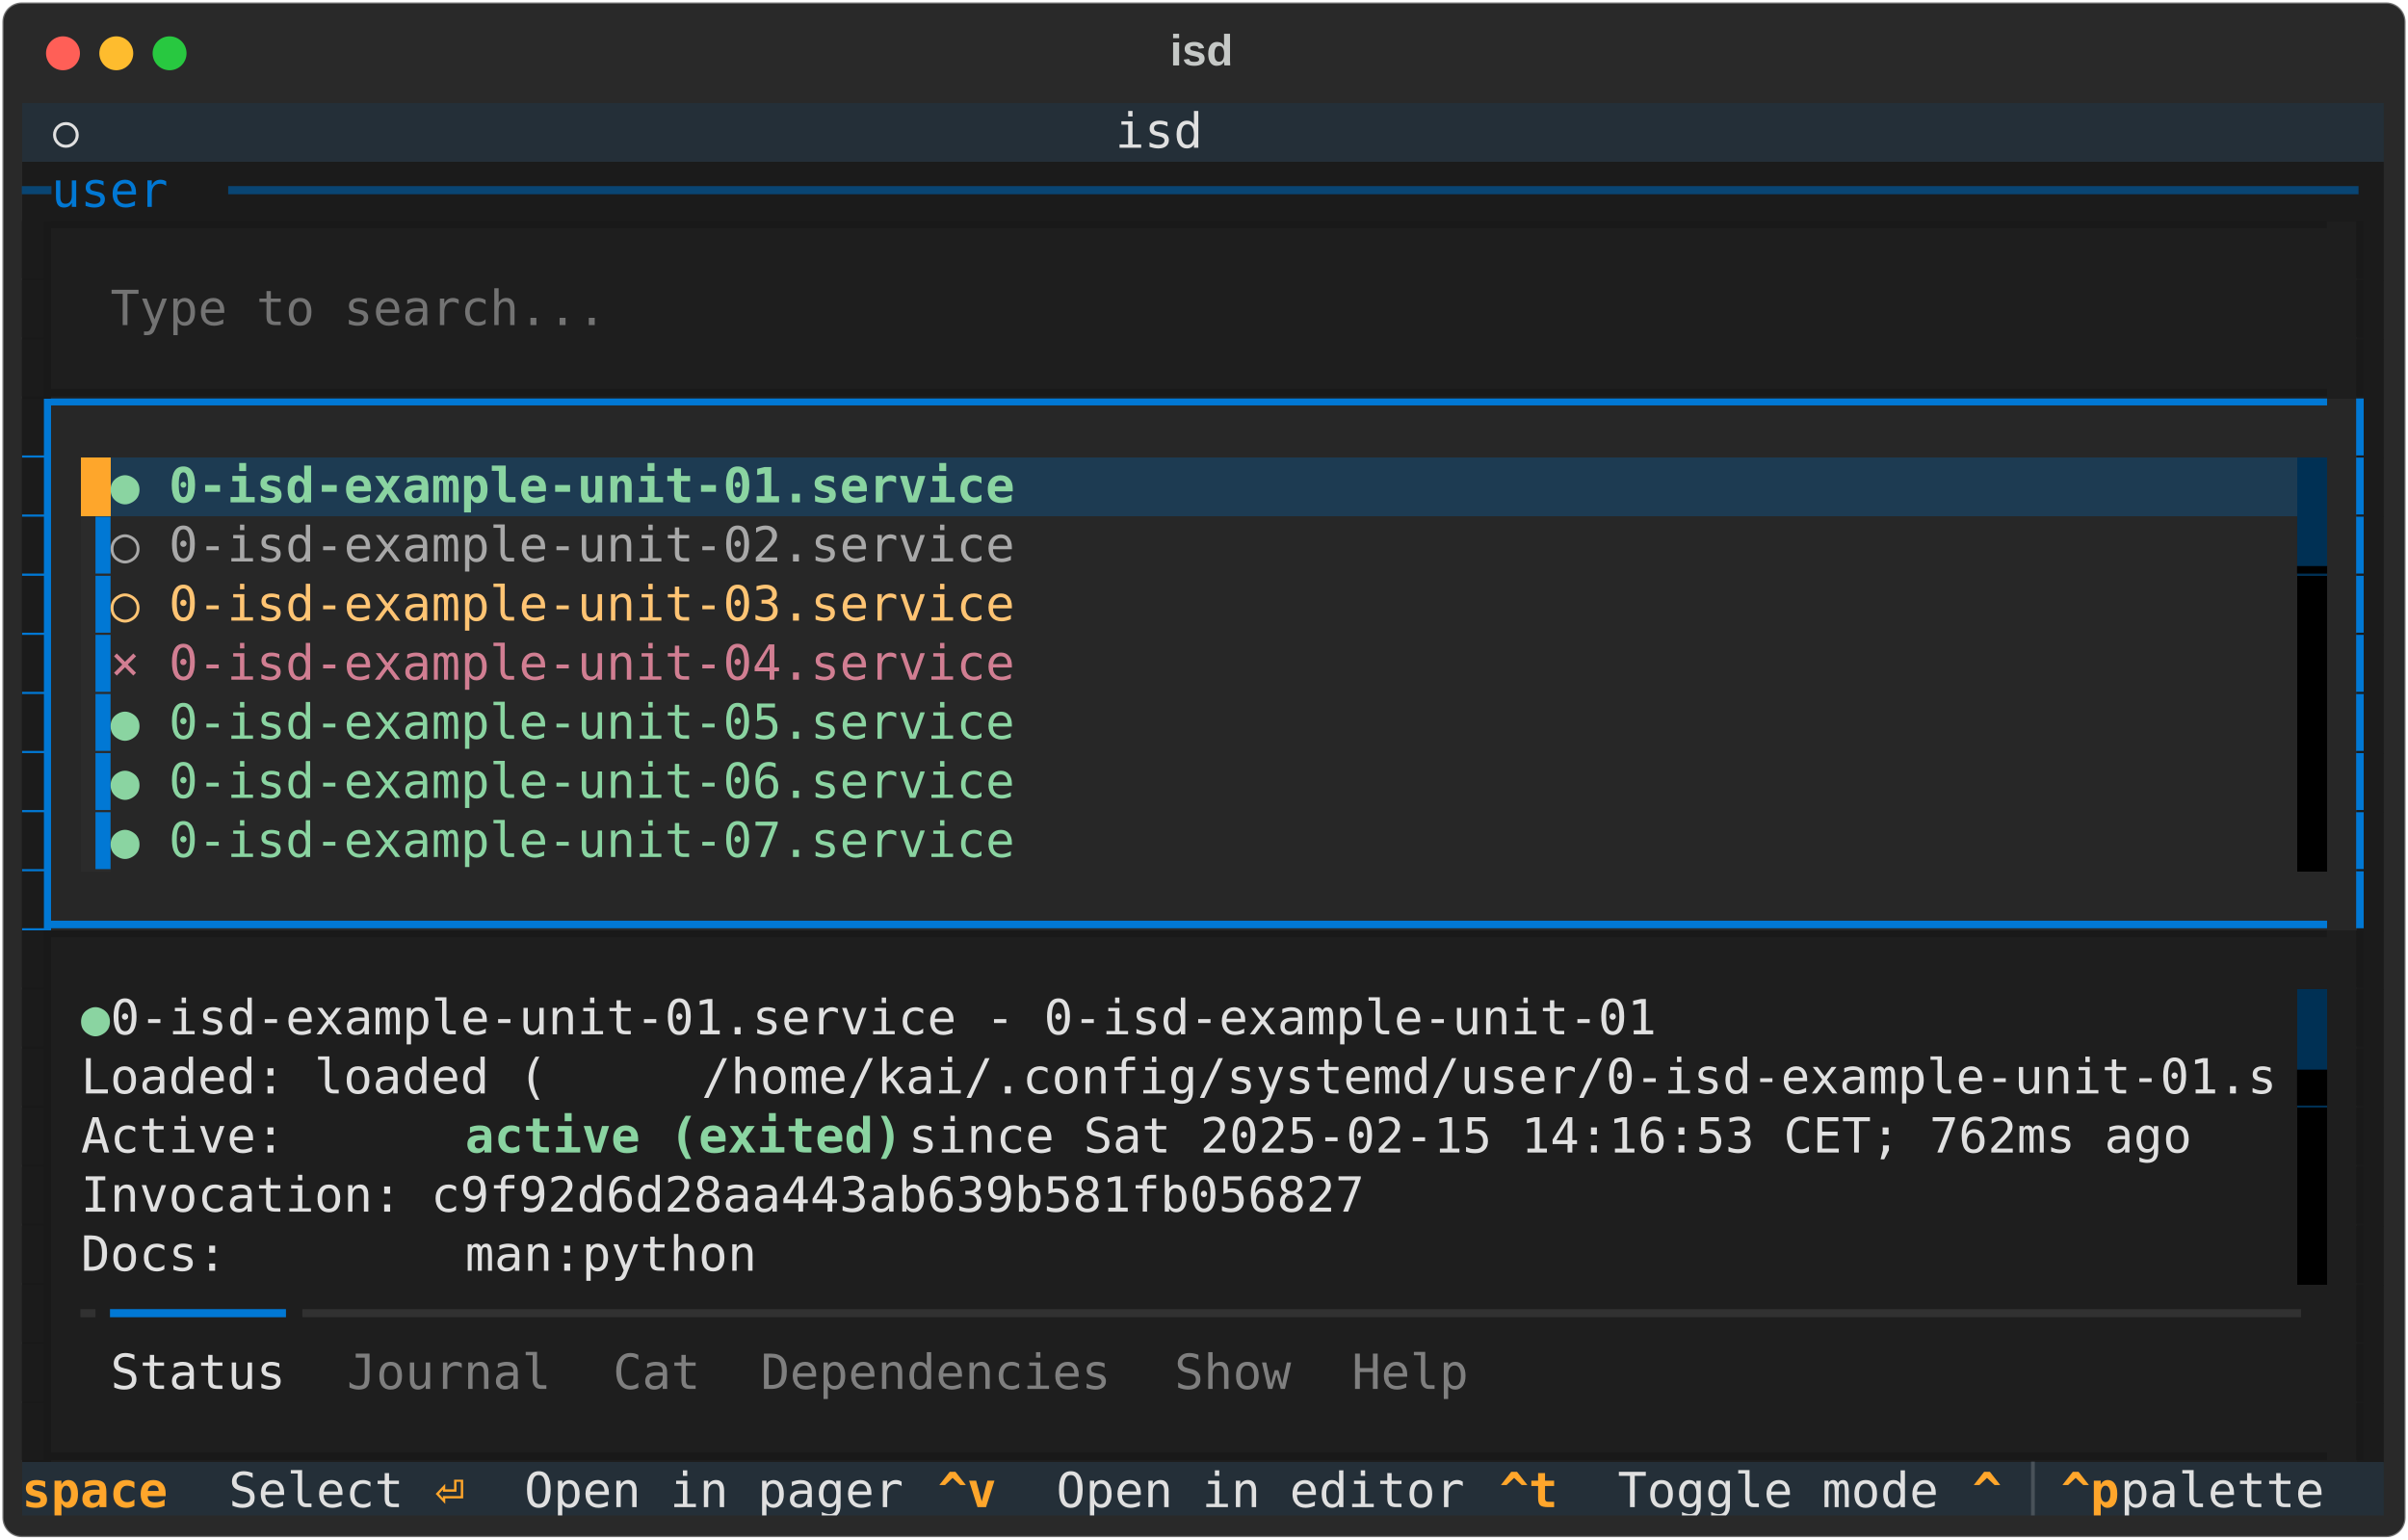
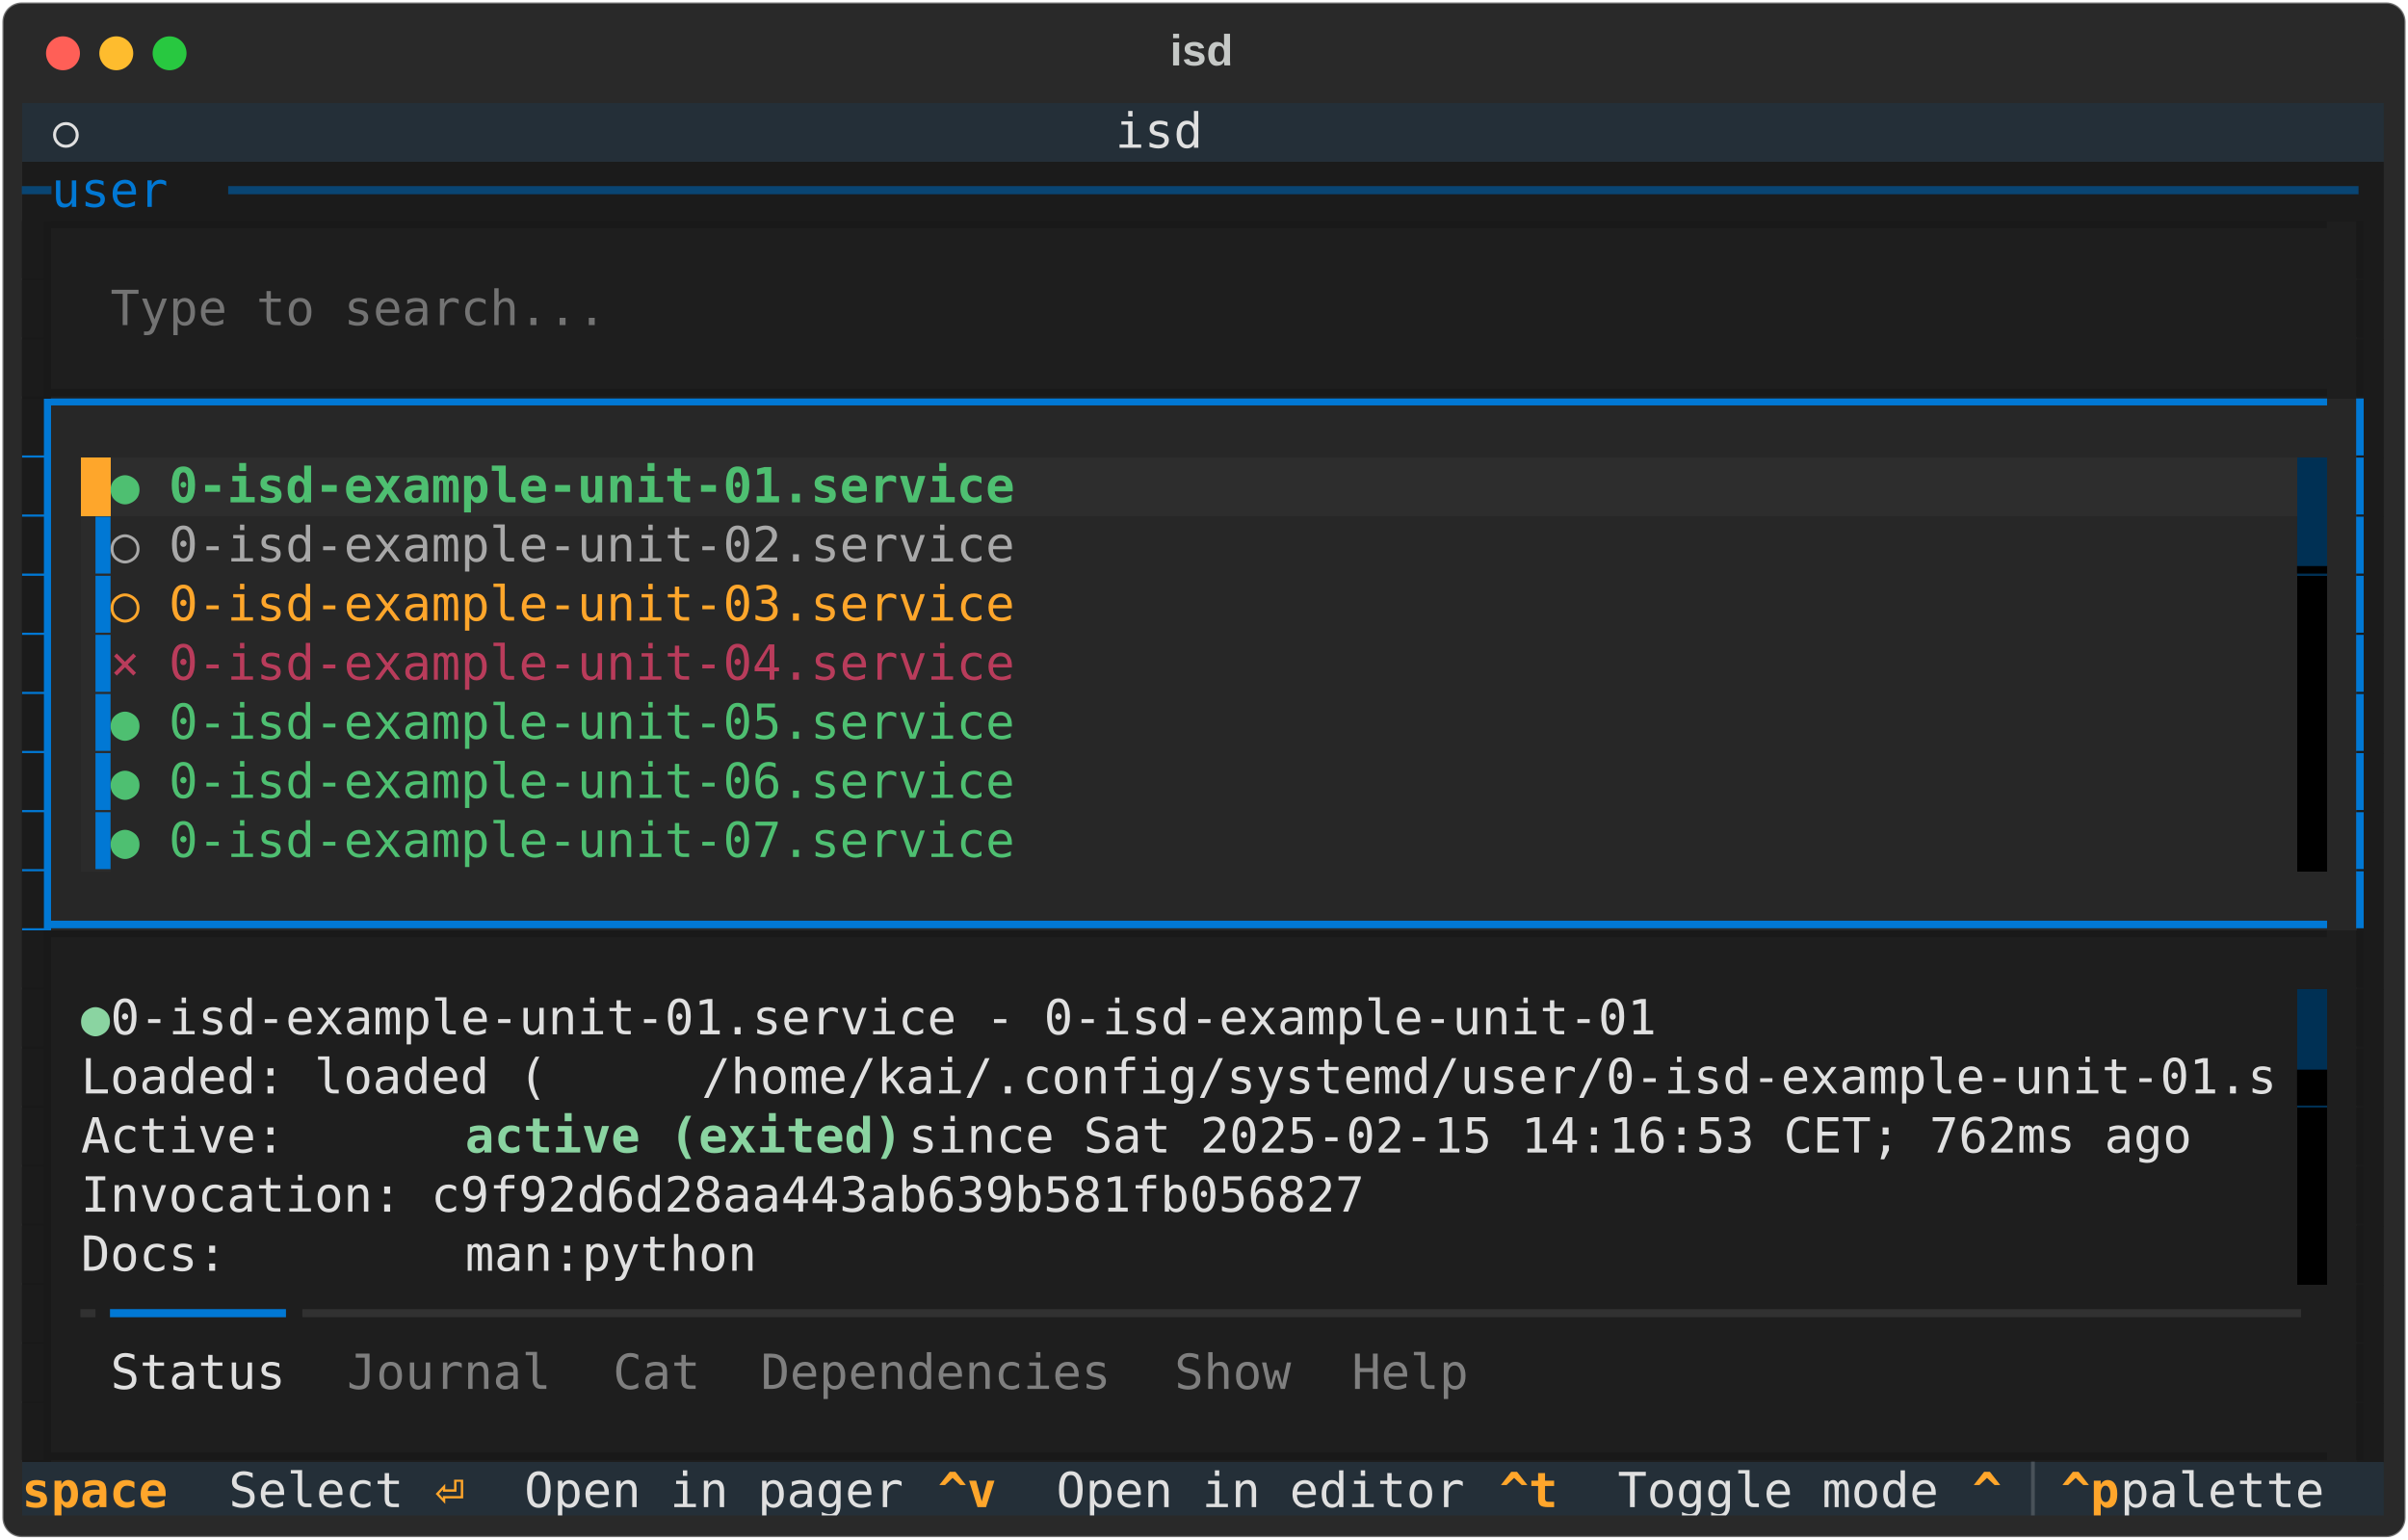
<svg xmlns="http://www.w3.org/2000/svg" class="rich-terminal" viewBox="0 0 994 635.6">
  <style>

    @font-face {
        font-family: "Fira Code";
        src: local("FiraCode-Regular"),
                url("https://cdnjs.cloudflare.com/ajax/libs/firacode/6.2.0/woff2/FiraCode-Regular.woff2") format("woff2"),
                url("https://cdnjs.cloudflare.com/ajax/libs/firacode/6.2.0/woff/FiraCode-Regular.woff") format("woff");
        font-style: normal;
        font-weight: 400;
    }
    @font-face {
        font-family: "Fira Code";
        src: local("FiraCode-Bold"),
                url("https://cdnjs.cloudflare.com/ajax/libs/firacode/6.2.0/woff2/FiraCode-Bold.woff2") format("woff2"),
                url("https://cdnjs.cloudflare.com/ajax/libs/firacode/6.2.0/woff/FiraCode-Bold.woff") format("woff");
        font-style: bold;
        font-weight: 700;
    }

    .terminal-matrix {
        font-family: Fira Code, monospace;
        font-size: 20px;
        line-height: 24.4px;
        font-variant-east-asian: full-width;
    }

    .terminal-title {
        font-size: 18px;
        font-weight: bold;
        font-family: arial;
    }

    .terminal-r1 { fill: #c5c8c6 }
.terminal-r2 { fill: #e0e0e0 }
.terminal-r3 { fill: #094573 }
.terminal-r4 { fill: #0178d4 }
.terminal-r5 { fill: #1b1b1b }
.terminal-r6 { fill: #191919 }
.terminal-r7 { fill: #737373 }
.terminal-r8 { fill: #fea62b }
- .terminal-r9 { fill: #8ad4a1;font-weight: bold }
- .terminal-r10 { fill: #e1e5e8;font-weight: bold }
+ .terminal-r9 { fill: #4ebf71;font-weight: bold }
+ .terminal-r10 { fill: #e3e3e3;font-weight: bold }
.terminal-r11 { fill: #272727 }
.terminal-r12 { fill: #a8a8a8 }
.terminal-r13 { fill: #000000 }
- .terminal-r14 { fill: #ffc473 }
- .terminal-r15 { fill: #d17e92 }
- .terminal-r16 { fill: #8ad4a1 }
+ .terminal-r14 { fill: #b93c5b }
+ .terminal-r15 { fill: #4ebf71 }
+ .terminal-r16 { fill: #8ad4a1;font-weight: bold }
.terminal-r17 { fill: #1e1e1e }
.terminal-r18 { fill: #313131 }
.terminal-r19 { fill: #7f7f7f }
.terminal-r20 { fill: #ffa62b;font-weight: bold }
.terminal-r21 { fill: #495259 }
    </style>
  <defs>
    <clipPath id="terminal-clip-terminal">
      <rect x="0" y="0" width="975.0" height="584.6" />
    </clipPath>
    <clipPath id="terminal-line-0">
      <rect x="0" y="1.5" width="976" height="24.65" />
    </clipPath>
    <clipPath id="terminal-line-1">
      <rect x="0" y="25.9" width="976" height="24.65" />
    </clipPath>
    <clipPath id="terminal-line-2">
      <rect x="0" y="50.3" width="976" height="24.65" />
    </clipPath>
    <clipPath id="terminal-line-3">
      <rect x="0" y="74.7" width="976" height="24.65" />
    </clipPath>
    <clipPath id="terminal-line-4">
      <rect x="0" y="99.1" width="976" height="24.65" />
    </clipPath>
    <clipPath id="terminal-line-5">
      <rect x="0" y="123.5" width="976" height="24.65" />
    </clipPath>
    <clipPath id="terminal-line-6">
      <rect x="0" y="147.9" width="976" height="24.65" />
    </clipPath>
    <clipPath id="terminal-line-7">
      <rect x="0" y="172.3" width="976" height="24.65" />
    </clipPath>
    <clipPath id="terminal-line-8">
      <rect x="0" y="196.7" width="976" height="24.65" />
    </clipPath>
    <clipPath id="terminal-line-9">
      <rect x="0" y="221.1" width="976" height="24.65" />
    </clipPath>
    <clipPath id="terminal-line-10">
      <rect x="0" y="245.5" width="976" height="24.65" />
    </clipPath>
    <clipPath id="terminal-line-11">
      <rect x="0" y="269.9" width="976" height="24.65" />
    </clipPath>
    <clipPath id="terminal-line-12">
      <rect x="0" y="294.3" width="976" height="24.65" />
    </clipPath>
    <clipPath id="terminal-line-13">
      <rect x="0" y="318.7" width="976" height="24.65" />
    </clipPath>
    <clipPath id="terminal-line-14">
      <rect x="0" y="343.1" width="976" height="24.65" />
    </clipPath>
    <clipPath id="terminal-line-15">
      <rect x="0" y="367.5" width="976" height="24.65" />
    </clipPath>
    <clipPath id="terminal-line-16">
      <rect x="0" y="391.9" width="976" height="24.65" />
    </clipPath>
    <clipPath id="terminal-line-17">
      <rect x="0" y="416.3" width="976" height="24.65" />
    </clipPath>
    <clipPath id="terminal-line-18">
      <rect x="0" y="440.7" width="976" height="24.65" />
    </clipPath>
    <clipPath id="terminal-line-19">
      <rect x="0" y="465.1" width="976" height="24.65" />
    </clipPath>
    <clipPath id="terminal-line-20">
      <rect x="0" y="489.5" width="976" height="24.65" />
    </clipPath>
    <clipPath id="terminal-line-21">
      <rect x="0" y="513.9" width="976" height="24.65" />
    </clipPath>
    <clipPath id="terminal-line-22">
      <rect x="0" y="538.3" width="976" height="24.65" />
    </clipPath>
  </defs>
  <rect fill="#292929" stroke="rgba(255,255,255,0.35)" stroke-width="1" x="1" y="1" width="992" height="633.6" rx="8" />
  <text class="terminal-title" fill="#c5c8c6" text-anchor="middle" x="496" y="27">isd</text>
  <g transform="translate(26,22)">
    <circle cx="0" cy="0" r="7" fill="#ff5f57" />
    <circle cx="22" cy="0" r="7" fill="#febc2e" />
    <circle cx="44" cy="0" r="7" fill="#28c840" />
  </g>
  <g transform="translate(9, 41)" clip-path="url(#terminal-clip-terminal)">
    <rect fill="#242f38" x="0" y="1.5" width="12.2" height="24.65" shape-rendering="crispEdges" />
    <rect fill="#242f38" x="12.2" y="1.5" width="12.2" height="24.65" shape-rendering="crispEdges" />
    <rect fill="#242f38" x="24.4" y="1.5" width="61" height="24.65" shape-rendering="crispEdges" />
    <rect fill="#242f38" x="85.4" y="1.5" width="12.2" height="24.65" shape-rendering="crispEdges" />
    <rect fill="#242f38" x="97.6" y="1.5" width="353.8" height="24.65" shape-rendering="crispEdges" />
    <rect fill="#242f38" x="451.4" y="1.5" width="36.6" height="24.65" shape-rendering="crispEdges" />
    <rect fill="#242f38" x="488" y="1.5" width="366" height="24.65" shape-rendering="crispEdges" />
    <rect fill="#242f38" x="854" y="1.5" width="12.2" height="24.65" shape-rendering="crispEdges" />
    <rect fill="#242f38" x="866.2" y="1.5" width="0" height="24.65" shape-rendering="crispEdges" />
    <rect fill="#242f38" x="866.2" y="1.5" width="109.8" height="24.65" shape-rendering="crispEdges" />
    <rect fill="#1b1b1b" x="0" y="25.9" width="12.2" height="24.65" shape-rendering="crispEdges" />
    <rect fill="#1b1b1b" x="12.2" y="25.9" width="73.2" height="24.65" shape-rendering="crispEdges" />
    <rect fill="#1b1b1b" x="85.4" y="25.9" width="890.6" height="24.65" shape-rendering="crispEdges" />
    <rect fill="#191919" x="0" y="50.3" width="12.2" height="24.65" shape-rendering="crispEdges" />
    <rect fill="#1e1e1e" x="12.2" y="50.3" width="951.6" height="24.65" shape-rendering="crispEdges" />
    <rect fill="#1b1b1b" x="963.8" y="50.3" width="12.2" height="24.65" shape-rendering="crispEdges" />
    <rect fill="#191919" x="0" y="74.7" width="12.2" height="24.65" shape-rendering="crispEdges" />
    <rect fill="#1e1e1e" x="12.2" y="74.7" width="24.4" height="24.65" shape-rendering="crispEdges" />
    <rect fill="#1e1e1e" x="36.6" y="74.7" width="207.4" height="24.65" shape-rendering="crispEdges" />
    <rect fill="#1e1e1e" x="244" y="74.7" width="695.4" height="24.65" shape-rendering="crispEdges" />
    <rect fill="#1e1e1e" x="939.4" y="74.7" width="24.4" height="24.65" shape-rendering="crispEdges" />
    <rect fill="#1b1b1b" x="963.8" y="74.7" width="12.2" height="24.65" shape-rendering="crispEdges" />
    <rect fill="#191919" x="0" y="99.1" width="12.2" height="24.65" shape-rendering="crispEdges" />
    <rect fill="#1e1e1e" x="12.2" y="99.1" width="951.6" height="24.65" shape-rendering="crispEdges" />
    <rect fill="#1b1b1b" x="963.8" y="99.1" width="12.2" height="24.65" shape-rendering="crispEdges" />
    <rect fill="#0178d4" x="0" y="123.5" width="12.2" height="24.65" shape-rendering="crispEdges" />
    <rect fill="#272727" x="12.2" y="123.5" width="951.6" height="24.65" shape-rendering="crispEdges" />
    <rect fill="#1b1b1b" x="963.8" y="123.5" width="12.2" height="24.65" shape-rendering="crispEdges" />
    <rect fill="#0178d4" x="0" y="147.9" width="12.2" height="24.65" shape-rendering="crispEdges" />
    <rect fill="#272727" x="12.2" y="147.9" width="12.2" height="24.65" shape-rendering="crispEdges" />
    <rect fill="#fea62b" x="24.4" y="147.9" width="12.2" height="24.65" shape-rendering="crispEdges" />
-     <rect fill="#1d3b52" x="36.6" y="147.9" width="390.4" height="24.65" shape-rendering="crispEdges" />
-     <rect fill="#1d3b52" x="427" y="147.9" width="512.4" height="24.65" shape-rendering="crispEdges" />
+     <rect fill="#2d2d2d" x="36.6" y="147.9" width="390.4" height="24.65" shape-rendering="crispEdges" />
+     <rect fill="#2d2d2d" x="427" y="147.9" width="512.4" height="24.65" shape-rendering="crispEdges" />
    <rect fill="#003054" x="939.4" y="147.9" width="12.2" height="24.65" shape-rendering="crispEdges" />
    <rect fill="#272727" x="951.6" y="147.9" width="12.2" height="24.65" shape-rendering="crispEdges" />
    <rect fill="#1b1b1b" x="963.8" y="147.9" width="12.2" height="24.65" shape-rendering="crispEdges" />
    <rect fill="#0178d4" x="0" y="172.3" width="12.2" height="24.65" shape-rendering="crispEdges" />
    <rect fill="#272727" x="12.2" y="172.3" width="12.2" height="24.65" shape-rendering="crispEdges" />
    <rect fill="#2b2b2b" x="24.4" y="172.3" width="12.2" height="24.65" shape-rendering="crispEdges" />
    <rect fill="#272727" x="36.6" y="172.3" width="390.4" height="24.65" shape-rendering="crispEdges" />
    <rect fill="#272727" x="427" y="172.3" width="512.4" height="24.65" shape-rendering="crispEdges" />
    <rect fill="#003054" x="939.4" y="172.3" width="12.2" height="24.65" shape-rendering="crispEdges" />
    <rect fill="#272727" x="951.6" y="172.3" width="12.2" height="24.65" shape-rendering="crispEdges" />
    <rect fill="#1b1b1b" x="963.8" y="172.3" width="12.2" height="24.65" shape-rendering="crispEdges" />
    <rect fill="#0178d4" x="0" y="196.7" width="12.2" height="24.65" shape-rendering="crispEdges" />
    <rect fill="#272727" x="12.2" y="196.7" width="12.2" height="24.65" shape-rendering="crispEdges" />
    <rect fill="#2b2b2b" x="24.4" y="196.7" width="12.2" height="24.65" shape-rendering="crispEdges" />
    <rect fill="#272727" x="36.6" y="196.7" width="390.4" height="24.65" shape-rendering="crispEdges" />
    <rect fill="#272727" x="427" y="196.7" width="512.4" height="24.65" shape-rendering="crispEdges" />
    <rect fill="#000000" x="939.4" y="196.7" width="12.2" height="24.65" shape-rendering="crispEdges" />
    <rect fill="#272727" x="951.6" y="196.7" width="12.2" height="24.65" shape-rendering="crispEdges" />
    <rect fill="#1b1b1b" x="963.8" y="196.7" width="12.2" height="24.65" shape-rendering="crispEdges" />
    <rect fill="#0178d4" x="0" y="221.1" width="12.2" height="24.65" shape-rendering="crispEdges" />
    <rect fill="#272727" x="12.2" y="221.1" width="12.2" height="24.65" shape-rendering="crispEdges" />
    <rect fill="#2b2b2b" x="24.4" y="221.1" width="12.2" height="24.65" shape-rendering="crispEdges" />
    <rect fill="#272727" x="36.6" y="221.1" width="390.4" height="24.65" shape-rendering="crispEdges" />
    <rect fill="#272727" x="427" y="221.1" width="512.4" height="24.65" shape-rendering="crispEdges" />
    <rect fill="#000000" x="939.4" y="221.1" width="12.2" height="24.65" shape-rendering="crispEdges" />
    <rect fill="#272727" x="951.6" y="221.1" width="12.2" height="24.65" shape-rendering="crispEdges" />
    <rect fill="#1b1b1b" x="963.8" y="221.1" width="12.2" height="24.65" shape-rendering="crispEdges" />
    <rect fill="#0178d4" x="0" y="245.5" width="12.2" height="24.65" shape-rendering="crispEdges" />
    <rect fill="#272727" x="12.2" y="245.5" width="12.2" height="24.65" shape-rendering="crispEdges" />
    <rect fill="#2b2b2b" x="24.4" y="245.5" width="12.2" height="24.65" shape-rendering="crispEdges" />
    <rect fill="#272727" x="36.6" y="245.5" width="390.4" height="24.65" shape-rendering="crispEdges" />
    <rect fill="#272727" x="427" y="245.5" width="512.4" height="24.65" shape-rendering="crispEdges" />
    <rect fill="#000000" x="939.4" y="245.5" width="12.2" height="24.65" shape-rendering="crispEdges" />
    <rect fill="#272727" x="951.6" y="245.5" width="12.2" height="24.65" shape-rendering="crispEdges" />
    <rect fill="#1b1b1b" x="963.8" y="245.5" width="12.2" height="24.65" shape-rendering="crispEdges" />
    <rect fill="#0178d4" x="0" y="269.9" width="12.2" height="24.65" shape-rendering="crispEdges" />
    <rect fill="#272727" x="12.2" y="269.9" width="12.2" height="24.65" shape-rendering="crispEdges" />
    <rect fill="#2b2b2b" x="24.4" y="269.9" width="12.2" height="24.65" shape-rendering="crispEdges" />
    <rect fill="#272727" x="36.6" y="269.9" width="390.4" height="24.65" shape-rendering="crispEdges" />
    <rect fill="#272727" x="427" y="269.9" width="512.4" height="24.65" shape-rendering="crispEdges" />
    <rect fill="#000000" x="939.4" y="269.9" width="12.2" height="24.65" shape-rendering="crispEdges" />
    <rect fill="#272727" x="951.6" y="269.9" width="12.2" height="24.65" shape-rendering="crispEdges" />
    <rect fill="#1b1b1b" x="963.8" y="269.9" width="12.2" height="24.65" shape-rendering="crispEdges" />
    <rect fill="#0178d4" x="0" y="294.3" width="12.2" height="24.65" shape-rendering="crispEdges" />
    <rect fill="#272727" x="12.2" y="294.3" width="12.2" height="24.65" shape-rendering="crispEdges" />
    <rect fill="#2b2b2b" x="24.4" y="294.3" width="12.2" height="24.65" shape-rendering="crispEdges" />
    <rect fill="#272727" x="36.6" y="294.3" width="390.4" height="24.65" shape-rendering="crispEdges" />
    <rect fill="#272727" x="427" y="294.3" width="512.4" height="24.65" shape-rendering="crispEdges" />
    <rect fill="#000000" x="939.4" y="294.3" width="12.2" height="24.65" shape-rendering="crispEdges" />
    <rect fill="#272727" x="951.6" y="294.3" width="12.2" height="24.65" shape-rendering="crispEdges" />
    <rect fill="#1b1b1b" x="963.8" y="294.3" width="12.2" height="24.65" shape-rendering="crispEdges" />
    <rect fill="#0178d4" x="0" y="318.7" width="12.2" height="24.65" shape-rendering="crispEdges" />
    <rect fill="#272727" x="12.2" y="318.7" width="951.6" height="24.65" shape-rendering="crispEdges" />
    <rect fill="#1b1b1b" x="963.8" y="318.7" width="12.2" height="24.65" shape-rendering="crispEdges" />
    <rect fill="#191919" x="0" y="343.1" width="12.2" height="24.65" shape-rendering="crispEdges" />
    <rect fill="#1e1e1e" x="12.2" y="343.1" width="951.6" height="24.65" shape-rendering="crispEdges" />
    <rect fill="#1b1b1b" x="963.8" y="343.1" width="12.2" height="24.65" shape-rendering="crispEdges" />
    <rect fill="#191919" x="0" y="367.5" width="12.2" height="24.65" shape-rendering="crispEdges" />
    <rect fill="#1e1e1e" x="12.2" y="367.5" width="12.2" height="24.65" shape-rendering="crispEdges" />
    <rect fill="#1e1e1e" x="24.4" y="367.5" width="12.2" height="24.65" shape-rendering="crispEdges" />
    <rect fill="#1e1e1e" x="36.6" y="367.5" width="902.8" height="24.65" shape-rendering="crispEdges" />
    <rect fill="#003054" x="939.4" y="367.5" width="12.2" height="24.65" shape-rendering="crispEdges" />
    <rect fill="#1e1e1e" x="951.6" y="367.5" width="12.2" height="24.65" shape-rendering="crispEdges" />
    <rect fill="#1b1b1b" x="963.8" y="367.5" width="12.2" height="24.65" shape-rendering="crispEdges" />
    <rect fill="#191919" x="0" y="391.9" width="12.2" height="24.65" shape-rendering="crispEdges" />
    <rect fill="#1e1e1e" x="12.2" y="391.9" width="12.2" height="24.65" shape-rendering="crispEdges" />
    <rect fill="#1e1e1e" x="24.4" y="391.9" width="256.2" height="24.65" shape-rendering="crispEdges" />
    <rect fill="#1e1e1e" x="280.6" y="391.9" width="658.8" height="24.65" shape-rendering="crispEdges" />
    <rect fill="#003054" x="939.4" y="391.9" width="12.2" height="24.65" shape-rendering="crispEdges" />
    <rect fill="#1e1e1e" x="951.6" y="391.9" width="12.2" height="24.65" shape-rendering="crispEdges" />
    <rect fill="#1b1b1b" x="963.8" y="391.9" width="12.2" height="24.65" shape-rendering="crispEdges" />
    <rect fill="#191919" x="0" y="416.3" width="12.2" height="24.65" shape-rendering="crispEdges" />
    <rect fill="#1e1e1e" x="12.2" y="416.3" width="12.2" height="24.65" shape-rendering="crispEdges" />
    <rect fill="#1e1e1e" x="24.4" y="416.3" width="158.6" height="24.65" shape-rendering="crispEdges" />
    <rect fill="#1e1e1e" x="183" y="416.3" width="183" height="24.65" shape-rendering="crispEdges" />
    <rect fill="#1e1e1e" x="366" y="416.3" width="573.4" height="24.65" shape-rendering="crispEdges" />
    <rect fill="#000000" x="939.4" y="416.3" width="12.2" height="24.65" shape-rendering="crispEdges" />
    <rect fill="#1e1e1e" x="951.6" y="416.3" width="12.2" height="24.65" shape-rendering="crispEdges" />
    <rect fill="#1b1b1b" x="963.8" y="416.3" width="12.2" height="24.65" shape-rendering="crispEdges" />
    <rect fill="#191919" x="0" y="440.7" width="12.2" height="24.65" shape-rendering="crispEdges" />
    <rect fill="#1e1e1e" x="12.2" y="440.7" width="12.2" height="24.65" shape-rendering="crispEdges" />
    <rect fill="#1e1e1e" x="24.4" y="440.7" width="915" height="24.65" shape-rendering="crispEdges" />
    <rect fill="#000000" x="939.4" y="440.7" width="12.2" height="24.65" shape-rendering="crispEdges" />
    <rect fill="#1e1e1e" x="951.6" y="440.7" width="12.2" height="24.65" shape-rendering="crispEdges" />
    <rect fill="#1b1b1b" x="963.8" y="440.7" width="12.2" height="24.65" shape-rendering="crispEdges" />
    <rect fill="#191919" x="0" y="465.1" width="12.2" height="24.65" shape-rendering="crispEdges" />
    <rect fill="#1e1e1e" x="12.2" y="465.1" width="12.2" height="24.65" shape-rendering="crispEdges" />
    <rect fill="#1e1e1e" x="24.4" y="465.1" width="158.6" height="24.65" shape-rendering="crispEdges" />
    <rect fill="#1e1e1e" x="183" y="465.1" width="122" height="24.65" shape-rendering="crispEdges" />
    <rect fill="#1e1e1e" x="305" y="465.1" width="634.4" height="24.65" shape-rendering="crispEdges" />
    <rect fill="#000000" x="939.4" y="465.1" width="12.2" height="24.65" shape-rendering="crispEdges" />
    <rect fill="#1e1e1e" x="951.6" y="465.1" width="12.2" height="24.65" shape-rendering="crispEdges" />
    <rect fill="#1b1b1b" x="963.8" y="465.1" width="12.2" height="24.65" shape-rendering="crispEdges" />
    <rect fill="#191919" x="0" y="489.5" width="12.2" height="24.65" shape-rendering="crispEdges" />
    <rect fill="#1e1e1e" x="12.2" y="489.5" width="12.2" height="24.65" shape-rendering="crispEdges" />
    <rect fill="#1e1e1e" x="24.4" y="489.5" width="12.2" height="24.65" shape-rendering="crispEdges" />
    <rect fill="#1e1e1e" x="36.6" y="489.5" width="73.2" height="24.65" shape-rendering="crispEdges" />
    <rect fill="#1e1e1e" x="109.8" y="489.5" width="841.8" height="24.65" shape-rendering="crispEdges" />
    <rect fill="#1e1e1e" x="951.6" y="489.5" width="12.2" height="24.65" shape-rendering="crispEdges" />
    <rect fill="#1b1b1b" x="963.8" y="489.5" width="12.2" height="24.65" shape-rendering="crispEdges" />
    <rect fill="#191919" x="0" y="513.9" width="12.2" height="24.65" shape-rendering="crispEdges" />
    <rect fill="#1e1e1e" x="12.2" y="513.9" width="24.4" height="24.65" shape-rendering="crispEdges" />
    <rect fill="#1e1e1e" x="36.6" y="513.9" width="73.2" height="24.65" shape-rendering="crispEdges" />
    <rect fill="#1e1e1e" x="109.8" y="513.9" width="24.4" height="24.65" shape-rendering="crispEdges" />
    <rect fill="#1e1e1e" x="134.2" y="513.9" width="85.4" height="24.65" shape-rendering="crispEdges" />
    <rect fill="#1e1e1e" x="219.6" y="513.9" width="24.4" height="24.65" shape-rendering="crispEdges" />
    <rect fill="#1e1e1e" x="244" y="513.9" width="36.6" height="24.65" shape-rendering="crispEdges" />
    <rect fill="#1e1e1e" x="280.6" y="513.9" width="24.4" height="24.65" shape-rendering="crispEdges" />
    <rect fill="#1e1e1e" x="305" y="513.9" width="146.4" height="24.65" shape-rendering="crispEdges" />
    <rect fill="#1e1e1e" x="451.4" y="513.9" width="24.4" height="24.65" shape-rendering="crispEdges" />
    <rect fill="#1e1e1e" x="475.8" y="513.9" width="48.8" height="24.65" shape-rendering="crispEdges" />
    <rect fill="#1e1e1e" x="524.6" y="513.9" width="24.4" height="24.65" shape-rendering="crispEdges" />
    <rect fill="#1e1e1e" x="549" y="513.9" width="48.8" height="24.65" shape-rendering="crispEdges" />
    <rect fill="#1e1e1e" x="597.8" y="513.9" width="366" height="24.65" shape-rendering="crispEdges" />
    <rect fill="#1b1b1b" x="963.8" y="513.9" width="12.2" height="24.65" shape-rendering="crispEdges" />
    <rect fill="#191919" x="0" y="538.3" width="12.2" height="24.65" shape-rendering="crispEdges" />
    <rect fill="#1e1e1e" x="12.2" y="538.3" width="951.6" height="24.65" shape-rendering="crispEdges" />
    <rect fill="#1b1b1b" x="963.8" y="538.3" width="12.2" height="24.65" shape-rendering="crispEdges" />
    <rect fill="#242f38" x="0" y="562.7" width="85.4" height="24.65" shape-rendering="crispEdges" />
    <rect fill="#242f38" x="85.4" y="562.7" width="85.4" height="24.65" shape-rendering="crispEdges" />
    <rect fill="#242f38" x="170.8" y="562.7" width="36.6" height="24.65" shape-rendering="crispEdges" />
    <rect fill="#242f38" x="207.4" y="562.7" width="170.8" height="24.65" shape-rendering="crispEdges" />
    <rect fill="#242f38" x="378.2" y="562.7" width="48.8" height="24.65" shape-rendering="crispEdges" />
    <rect fill="#242f38" x="427" y="562.7" width="183" height="24.65" shape-rendering="crispEdges" />
    <rect fill="#242f38" x="610" y="562.7" width="48.8" height="24.65" shape-rendering="crispEdges" />
    <rect fill="#242f38" x="658.8" y="562.7" width="146.4" height="24.65" shape-rendering="crispEdges" />
    <rect fill="#242f38" x="805.2" y="562.7" width="24.4" height="24.65" shape-rendering="crispEdges" />
    <rect fill="#242f38" x="829.6" y="562.7" width="12.2" height="24.65" shape-rendering="crispEdges" />
    <rect fill="#242f38" x="841.8" y="562.7" width="24.4" height="24.65" shape-rendering="crispEdges" />
    <rect fill="#242f38" x="866.2" y="562.7" width="97.6" height="24.65" shape-rendering="crispEdges" />
    <rect fill="#242f38" x="963.8" y="562.7" width="12.2" height="24.65" shape-rendering="crispEdges" />
    <g class="terminal-matrix">
      <text class="terminal-r2" x="12.2" y="20" textLength="12.2" clip-path="url(#terminal-line-0)">⭘</text>
      <text class="terminal-r2" x="451.4" y="20" textLength="36.6" clip-path="url(#terminal-line-0)">isd</text>
      <text class="terminal-r1" x="976" y="20" textLength="12.2" clip-path="url(#terminal-line-0)">
</text>
      <text class="terminal-r3" x="0" y="44.4" textLength="12.2" clip-path="url(#terminal-line-1)">━</text>
      <text class="terminal-r4" x="12.2" y="44.4" textLength="73.2" clip-path="url(#terminal-line-1)"> user </text>
      <text class="terminal-r3" x="85.4" y="44.4" textLength="890.6" clip-path="url(#terminal-line-1)">━━━━━━━━━━━━━━━━━━━━━━━━━━━━━━━━━━━━━━━━━━━━━━━━━━━━━━━━━━━━━━━━━━━━━━━━━</text>
      <text class="terminal-r1" x="976" y="44.4" textLength="12.2" clip-path="url(#terminal-line-1)">
</text>
      <text class="terminal-r5" x="0" y="68.8" textLength="12.2" clip-path="url(#terminal-line-2)">▊</text>
      <text class="terminal-r6" x="12.2" y="68.8" textLength="951.6" clip-path="url(#terminal-line-2)">▔▔▔▔▔▔▔▔▔▔▔▔▔▔▔▔▔▔▔▔▔▔▔▔▔▔▔▔▔▔▔▔▔▔▔▔▔▔▔▔▔▔▔▔▔▔▔▔▔▔▔▔▔▔▔▔▔▔▔▔▔▔▔▔▔▔▔▔▔▔▔▔▔▔▔▔▔▔</text>
      <text class="terminal-r6" x="963.8" y="68.8" textLength="12.2" clip-path="url(#terminal-line-2)">▎</text>
      <text class="terminal-r1" x="976" y="68.8" textLength="12.2" clip-path="url(#terminal-line-2)">
</text>
      <text class="terminal-r5" x="0" y="93.2" textLength="12.2" clip-path="url(#terminal-line-3)">▊</text>
      <text class="terminal-r7" x="36.6" y="93.2" textLength="207.4" clip-path="url(#terminal-line-3)">Type to search...</text>
      <text class="terminal-r6" x="963.8" y="93.2" textLength="12.2" clip-path="url(#terminal-line-3)">▎</text>
      <text class="terminal-r1" x="976" y="93.2" textLength="12.2" clip-path="url(#terminal-line-3)">
</text>
      <text class="terminal-r5" x="0" y="117.6" textLength="12.2" clip-path="url(#terminal-line-4)">▊</text>
      <text class="terminal-r6" x="12.2" y="117.6" textLength="951.6" clip-path="url(#terminal-line-4)">▁▁▁▁▁▁▁▁▁▁▁▁▁▁▁▁▁▁▁▁▁▁▁▁▁▁▁▁▁▁▁▁▁▁▁▁▁▁▁▁▁▁▁▁▁▁▁▁▁▁▁▁▁▁▁▁▁▁▁▁▁▁▁▁▁▁▁▁▁▁▁▁▁▁▁▁▁▁</text>
      <text class="terminal-r6" x="963.8" y="117.6" textLength="12.2" clip-path="url(#terminal-line-4)">▎</text>
      <text class="terminal-r1" x="976" y="117.6" textLength="12.2" clip-path="url(#terminal-line-4)">
</text>
      <text class="terminal-r5" x="0" y="142" textLength="12.2" clip-path="url(#terminal-line-5)">▊</text>
      <text class="terminal-r4" x="12.2" y="142" textLength="951.6" clip-path="url(#terminal-line-5)">▔▔▔▔▔▔▔▔▔▔▔▔▔▔▔▔▔▔▔▔▔▔▔▔▔▔▔▔▔▔▔▔▔▔▔▔▔▔▔▔▔▔▔▔▔▔▔▔▔▔▔▔▔▔▔▔▔▔▔▔▔▔▔▔▔▔▔▔▔▔▔▔▔▔▔▔▔▔</text>
      <text class="terminal-r4" x="963.8" y="142" textLength="12.2" clip-path="url(#terminal-line-5)">▎</text>
      <text class="terminal-r1" x="976" y="142" textLength="12.2" clip-path="url(#terminal-line-5)">
</text>
      <text class="terminal-r5" x="0" y="166.4" textLength="12.2" clip-path="url(#terminal-line-6)">▊</text>
      <text class="terminal-r8" x="24.4" y="166.4" textLength="12.2" clip-path="url(#terminal-line-6)">▐</text>
      <text class="terminal-r9" x="36.6" y="166.4" textLength="390.4" clip-path="url(#terminal-line-6)"> ● 0-isd-example-unit-01.service</text>
      <text class="terminal-r4" x="963.8" y="166.4" textLength="12.2" clip-path="url(#terminal-line-6)">▎</text>
      <text class="terminal-r1" x="976" y="166.4" textLength="12.2" clip-path="url(#terminal-line-6)">
</text>
      <text class="terminal-r5" x="0" y="190.8" textLength="12.2" clip-path="url(#terminal-line-7)">▊</text>
      <text class="terminal-r4" x="24.4" y="190.8" textLength="12.2" clip-path="url(#terminal-line-7)">▐</text>
      <text class="terminal-r12" x="36.6" y="190.8" textLength="390.4" clip-path="url(#terminal-line-7)"> ○ 0-isd-example-unit-02.service</text>
      <text class="terminal-r13" x="939.4" y="190.8" textLength="12.2" clip-path="url(#terminal-line-7)">▁</text>
      <text class="terminal-r4" x="963.8" y="190.8" textLength="12.2" clip-path="url(#terminal-line-7)">▎</text>
      <text class="terminal-r1" x="976" y="190.8" textLength="12.2" clip-path="url(#terminal-line-7)">
</text>
      <text class="terminal-r5" x="0" y="215.2" textLength="12.2" clip-path="url(#terminal-line-8)">▊</text>
      <text class="terminal-r4" x="24.4" y="215.2" textLength="12.2" clip-path="url(#terminal-line-8)">▐</text>
-       <text class="terminal-r14" x="36.6" y="215.2" textLength="390.4" clip-path="url(#terminal-line-8)"> ○ 0-isd-example-unit-03.service</text>
+       <text class="terminal-r8" x="36.6" y="215.2" textLength="390.4" clip-path="url(#terminal-line-8)"> ○ 0-isd-example-unit-03.service</text>
      <text class="terminal-r4" x="963.8" y="215.2" textLength="12.2" clip-path="url(#terminal-line-8)">▎</text>
      <text class="terminal-r1" x="976" y="215.2" textLength="12.2" clip-path="url(#terminal-line-8)">
</text>
      <text class="terminal-r5" x="0" y="239.6" textLength="12.2" clip-path="url(#terminal-line-9)">▊</text>
      <text class="terminal-r4" x="24.4" y="239.6" textLength="12.2" clip-path="url(#terminal-line-9)">▐</text>
-       <text class="terminal-r15" x="36.6" y="239.6" textLength="390.4" clip-path="url(#terminal-line-9)"> × 0-isd-example-unit-04.service</text>
+       <text class="terminal-r14" x="36.6" y="239.6" textLength="390.4" clip-path="url(#terminal-line-9)"> × 0-isd-example-unit-04.service</text>
      <text class="terminal-r4" x="963.8" y="239.6" textLength="12.2" clip-path="url(#terminal-line-9)">▎</text>
      <text class="terminal-r1" x="976" y="239.6" textLength="12.2" clip-path="url(#terminal-line-9)">
</text>
      <text class="terminal-r5" x="0" y="264" textLength="12.2" clip-path="url(#terminal-line-10)">▊</text>
      <text class="terminal-r4" x="24.4" y="264" textLength="12.2" clip-path="url(#terminal-line-10)">▐</text>
-       <text class="terminal-r16" x="36.6" y="264" textLength="390.4" clip-path="url(#terminal-line-10)"> ● 0-isd-example-unit-05.service</text>
+       <text class="terminal-r15" x="36.6" y="264" textLength="390.4" clip-path="url(#terminal-line-10)"> ● 0-isd-example-unit-05.service</text>
      <text class="terminal-r4" x="963.8" y="264" textLength="12.2" clip-path="url(#terminal-line-10)">▎</text>
      <text class="terminal-r1" x="976" y="264" textLength="12.2" clip-path="url(#terminal-line-10)">
</text>
      <text class="terminal-r5" x="0" y="288.4" textLength="12.2" clip-path="url(#terminal-line-11)">▊</text>
      <text class="terminal-r4" x="24.4" y="288.4" textLength="12.2" clip-path="url(#terminal-line-11)">▐</text>
-       <text class="terminal-r16" x="36.6" y="288.4" textLength="390.4" clip-path="url(#terminal-line-11)"> ● 0-isd-example-unit-06.service</text>
+       <text class="terminal-r15" x="36.6" y="288.4" textLength="390.4" clip-path="url(#terminal-line-11)"> ● 0-isd-example-unit-06.service</text>
      <text class="terminal-r4" x="963.8" y="288.4" textLength="12.2" clip-path="url(#terminal-line-11)">▎</text>
      <text class="terminal-r1" x="976" y="288.4" textLength="12.2" clip-path="url(#terminal-line-11)">
</text>
      <text class="terminal-r5" x="0" y="312.8" textLength="12.2" clip-path="url(#terminal-line-12)">▊</text>
      <text class="terminal-r4" x="24.4" y="312.8" textLength="12.2" clip-path="url(#terminal-line-12)">▐</text>
-       <text class="terminal-r16" x="36.6" y="312.8" textLength="390.4" clip-path="url(#terminal-line-12)"> ● 0-isd-example-unit-07.service</text>
+       <text class="terminal-r15" x="36.6" y="312.8" textLength="390.4" clip-path="url(#terminal-line-12)"> ● 0-isd-example-unit-07.service</text>
      <text class="terminal-r4" x="963.8" y="312.8" textLength="12.2" clip-path="url(#terminal-line-12)">▎</text>
      <text class="terminal-r1" x="976" y="312.8" textLength="12.2" clip-path="url(#terminal-line-12)">
</text>
      <text class="terminal-r5" x="0" y="337.2" textLength="12.2" clip-path="url(#terminal-line-13)">▊</text>
      <text class="terminal-r4" x="12.2" y="337.2" textLength="951.6" clip-path="url(#terminal-line-13)">▁▁▁▁▁▁▁▁▁▁▁▁▁▁▁▁▁▁▁▁▁▁▁▁▁▁▁▁▁▁▁▁▁▁▁▁▁▁▁▁▁▁▁▁▁▁▁▁▁▁▁▁▁▁▁▁▁▁▁▁▁▁▁▁▁▁▁▁▁▁▁▁▁▁▁▁▁▁</text>
      <text class="terminal-r4" x="963.8" y="337.2" textLength="12.2" clip-path="url(#terminal-line-13)">▎</text>
      <text class="terminal-r1" x="976" y="337.2" textLength="12.2" clip-path="url(#terminal-line-13)">
</text>
      <text class="terminal-r5" x="0" y="361.6" textLength="12.2" clip-path="url(#terminal-line-14)">▊</text>
      <text class="terminal-r6" x="12.2" y="361.6" textLength="951.6" clip-path="url(#terminal-line-14)">▔▔▔▔▔▔▔▔▔▔▔▔▔▔▔▔▔▔▔▔▔▔▔▔▔▔▔▔▔▔▔▔▔▔▔▔▔▔▔▔▔▔▔▔▔▔▔▔▔▔▔▔▔▔▔▔▔▔▔▔▔▔▔▔▔▔▔▔▔▔▔▔▔▔▔▔▔▔</text>
      <text class="terminal-r6" x="963.8" y="361.6" textLength="12.2" clip-path="url(#terminal-line-14)">▎</text>
      <text class="terminal-r1" x="976" y="361.6" textLength="12.2" clip-path="url(#terminal-line-14)">
</text>
      <text class="terminal-r5" x="0" y="386" textLength="12.2" clip-path="url(#terminal-line-15)">▊</text>
-       <text class="terminal-r9" x="24.4" y="386" textLength="12.2" clip-path="url(#terminal-line-15)">●</text>
+       <text class="terminal-r16" x="24.4" y="386" textLength="12.2" clip-path="url(#terminal-line-15)">●</text>
      <text class="terminal-r2" x="36.6" y="386" textLength="902.8" clip-path="url(#terminal-line-15)"> 0-isd-example-unit-01.service - 0-isd-example-unit-01                    </text>
      <text class="terminal-r6" x="963.8" y="386" textLength="12.2" clip-path="url(#terminal-line-15)">▎</text>
      <text class="terminal-r1" x="976" y="386" textLength="12.2" clip-path="url(#terminal-line-15)">
</text>
      <text class="terminal-r5" x="0" y="410.4" textLength="12.2" clip-path="url(#terminal-line-16)">▊</text>
      <text class="terminal-r2" x="24.4" y="410.4" textLength="256.2" clip-path="url(#terminal-line-16)">     Loaded: loaded (</text>
      <text class="terminal-r2" x="280.6" y="410.4" textLength="658.8" clip-path="url(#terminal-line-16)">/home/kai/.config/systemd/user/0-isd-example-unit-01.s</text>
      <text class="terminal-r13" x="939.4" y="410.4" textLength="12.2" clip-path="url(#terminal-line-16)">▅</text>
      <text class="terminal-r6" x="963.8" y="410.4" textLength="12.2" clip-path="url(#terminal-line-16)">▎</text>
      <text class="terminal-r1" x="976" y="410.4" textLength="12.2" clip-path="url(#terminal-line-16)">
</text>
      <text class="terminal-r5" x="0" y="434.8" textLength="12.2" clip-path="url(#terminal-line-17)">▊</text>
      <text class="terminal-r2" x="24.4" y="434.8" textLength="158.6" clip-path="url(#terminal-line-17)">     Active: </text>
-       <text class="terminal-r9" x="183" y="434.8" textLength="183" clip-path="url(#terminal-line-17)">active (exited)</text>
+       <text class="terminal-r16" x="183" y="434.8" textLength="183" clip-path="url(#terminal-line-17)">active (exited)</text>
      <text class="terminal-r2" x="366" y="434.8" textLength="573.4" clip-path="url(#terminal-line-17)"> since Sat 2025-02-15 14:16:53 CET; 762ms ago  </text>
      <text class="terminal-r6" x="963.8" y="434.8" textLength="12.2" clip-path="url(#terminal-line-17)">▎</text>
      <text class="terminal-r1" x="976" y="434.8" textLength="12.2" clip-path="url(#terminal-line-17)">
</text>
      <text class="terminal-r5" x="0" y="459.2" textLength="12.2" clip-path="url(#terminal-line-18)">▊</text>
      <text class="terminal-r2" x="24.4" y="459.2" textLength="915" clip-path="url(#terminal-line-18)"> Invocation: c9f92d6d28aa443ab639b581fb056827                              </text>
      <text class="terminal-r6" x="963.8" y="459.2" textLength="12.2" clip-path="url(#terminal-line-18)">▎</text>
      <text class="terminal-r1" x="976" y="459.2" textLength="12.2" clip-path="url(#terminal-line-18)">
</text>
      <text class="terminal-r5" x="0" y="483.6" textLength="12.2" clip-path="url(#terminal-line-19)">▊</text>
      <text class="terminal-r2" x="24.4" y="483.6" textLength="158.6" clip-path="url(#terminal-line-19)">       Docs: </text>
      <text class="terminal-r2" x="183" y="483.6" textLength="122" clip-path="url(#terminal-line-19)">man:python</text>
      <text class="terminal-r6" x="963.8" y="483.6" textLength="12.2" clip-path="url(#terminal-line-19)">▎</text>
      <text class="terminal-r1" x="976" y="483.6" textLength="12.2" clip-path="url(#terminal-line-19)">
</text>
      <text class="terminal-r5" x="0" y="508" textLength="12.2" clip-path="url(#terminal-line-20)">▊</text>
      <text class="terminal-r18" x="24.4" y="508" textLength="12.2" clip-path="url(#terminal-line-20)">╸</text>
      <text class="terminal-r4" x="36.6" y="508" textLength="73.2" clip-path="url(#terminal-line-20)">━━━━━━</text>
      <text class="terminal-r18" x="109.8" y="508" textLength="841.8" clip-path="url(#terminal-line-20)">╺━━━━━━━━━━━━━━━━━━━━━━━━━━━━━━━━━━━━━━━━━━━━━━━━━━━━━━━━━━━━━━━━━━━━</text>
      <text class="terminal-r6" x="963.8" y="508" textLength="12.2" clip-path="url(#terminal-line-20)">▎</text>
      <text class="terminal-r1" x="976" y="508" textLength="12.2" clip-path="url(#terminal-line-20)">
</text>
      <text class="terminal-r5" x="0" y="532.4" textLength="12.2" clip-path="url(#terminal-line-21)">▊</text>
      <text class="terminal-r2" x="36.6" y="532.4" textLength="73.2" clip-path="url(#terminal-line-21)">Status</text>
      <text class="terminal-r19" x="134.2" y="532.4" textLength="85.4" clip-path="url(#terminal-line-21)">Journal</text>
      <text class="terminal-r19" x="244" y="532.4" textLength="36.6" clip-path="url(#terminal-line-21)">Cat</text>
      <text class="terminal-r19" x="305" y="532.4" textLength="146.4" clip-path="url(#terminal-line-21)">Dependencies</text>
      <text class="terminal-r19" x="475.8" y="532.4" textLength="48.8" clip-path="url(#terminal-line-21)">Show</text>
      <text class="terminal-r19" x="549" y="532.4" textLength="48.8" clip-path="url(#terminal-line-21)">Help</text>
      <text class="terminal-r6" x="963.8" y="532.4" textLength="12.2" clip-path="url(#terminal-line-21)">▎</text>
      <text class="terminal-r1" x="976" y="532.4" textLength="12.2" clip-path="url(#terminal-line-21)">
</text>
      <text class="terminal-r5" x="0" y="556.8" textLength="12.2" clip-path="url(#terminal-line-22)">▊</text>
      <text class="terminal-r6" x="12.2" y="556.8" textLength="951.6" clip-path="url(#terminal-line-22)">▁▁▁▁▁▁▁▁▁▁▁▁▁▁▁▁▁▁▁▁▁▁▁▁▁▁▁▁▁▁▁▁▁▁▁▁▁▁▁▁▁▁▁▁▁▁▁▁▁▁▁▁▁▁▁▁▁▁▁▁▁▁▁▁▁▁▁▁▁▁▁▁▁▁▁▁▁▁</text>
      <text class="terminal-r6" x="963.8" y="556.8" textLength="12.2" clip-path="url(#terminal-line-22)">▎</text>
      <text class="terminal-r1" x="976" y="556.8" textLength="12.2" clip-path="url(#terminal-line-22)">
</text>
      <text class="terminal-r20" x="0" y="581.2" textLength="85.4" clip-path="url(#terminal-line-23)"> space </text>
      <text class="terminal-r2" x="85.4" y="581.2" textLength="85.4" clip-path="url(#terminal-line-23)">Select </text>
      <text class="terminal-r20" x="170.8" y="581.2" textLength="36.6" clip-path="url(#terminal-line-23)"> ⏎ </text>
      <text class="terminal-r2" x="207.4" y="581.2" textLength="170.8" clip-path="url(#terminal-line-23)">Open in pager </text>
      <text class="terminal-r20" x="378.2" y="581.2" textLength="48.8" clip-path="url(#terminal-line-23)"> ^v </text>
      <text class="terminal-r2" x="427" y="581.2" textLength="183" clip-path="url(#terminal-line-23)">Open in editor </text>
      <text class="terminal-r20" x="610" y="581.2" textLength="48.8" clip-path="url(#terminal-line-23)"> ^t </text>
      <text class="terminal-r2" x="658.8" y="581.2" textLength="146.4" clip-path="url(#terminal-line-23)">Toggle mode </text>
      <text class="terminal-r20" x="805.2" y="581.2" textLength="24.4" clip-path="url(#terminal-line-23)"> ^</text>
      <text class="terminal-r21" x="829.6" y="581.2" textLength="12.2" clip-path="url(#terminal-line-23)">▏</text>
      <text class="terminal-r20" x="841.8" y="581.2" textLength="24.4" clip-path="url(#terminal-line-23)">^p</text>
      <text class="terminal-r2" x="866.2" y="581.2" textLength="97.6" clip-path="url(#terminal-line-23)"> palette</text>
    </g>
  </g>
</svg>
